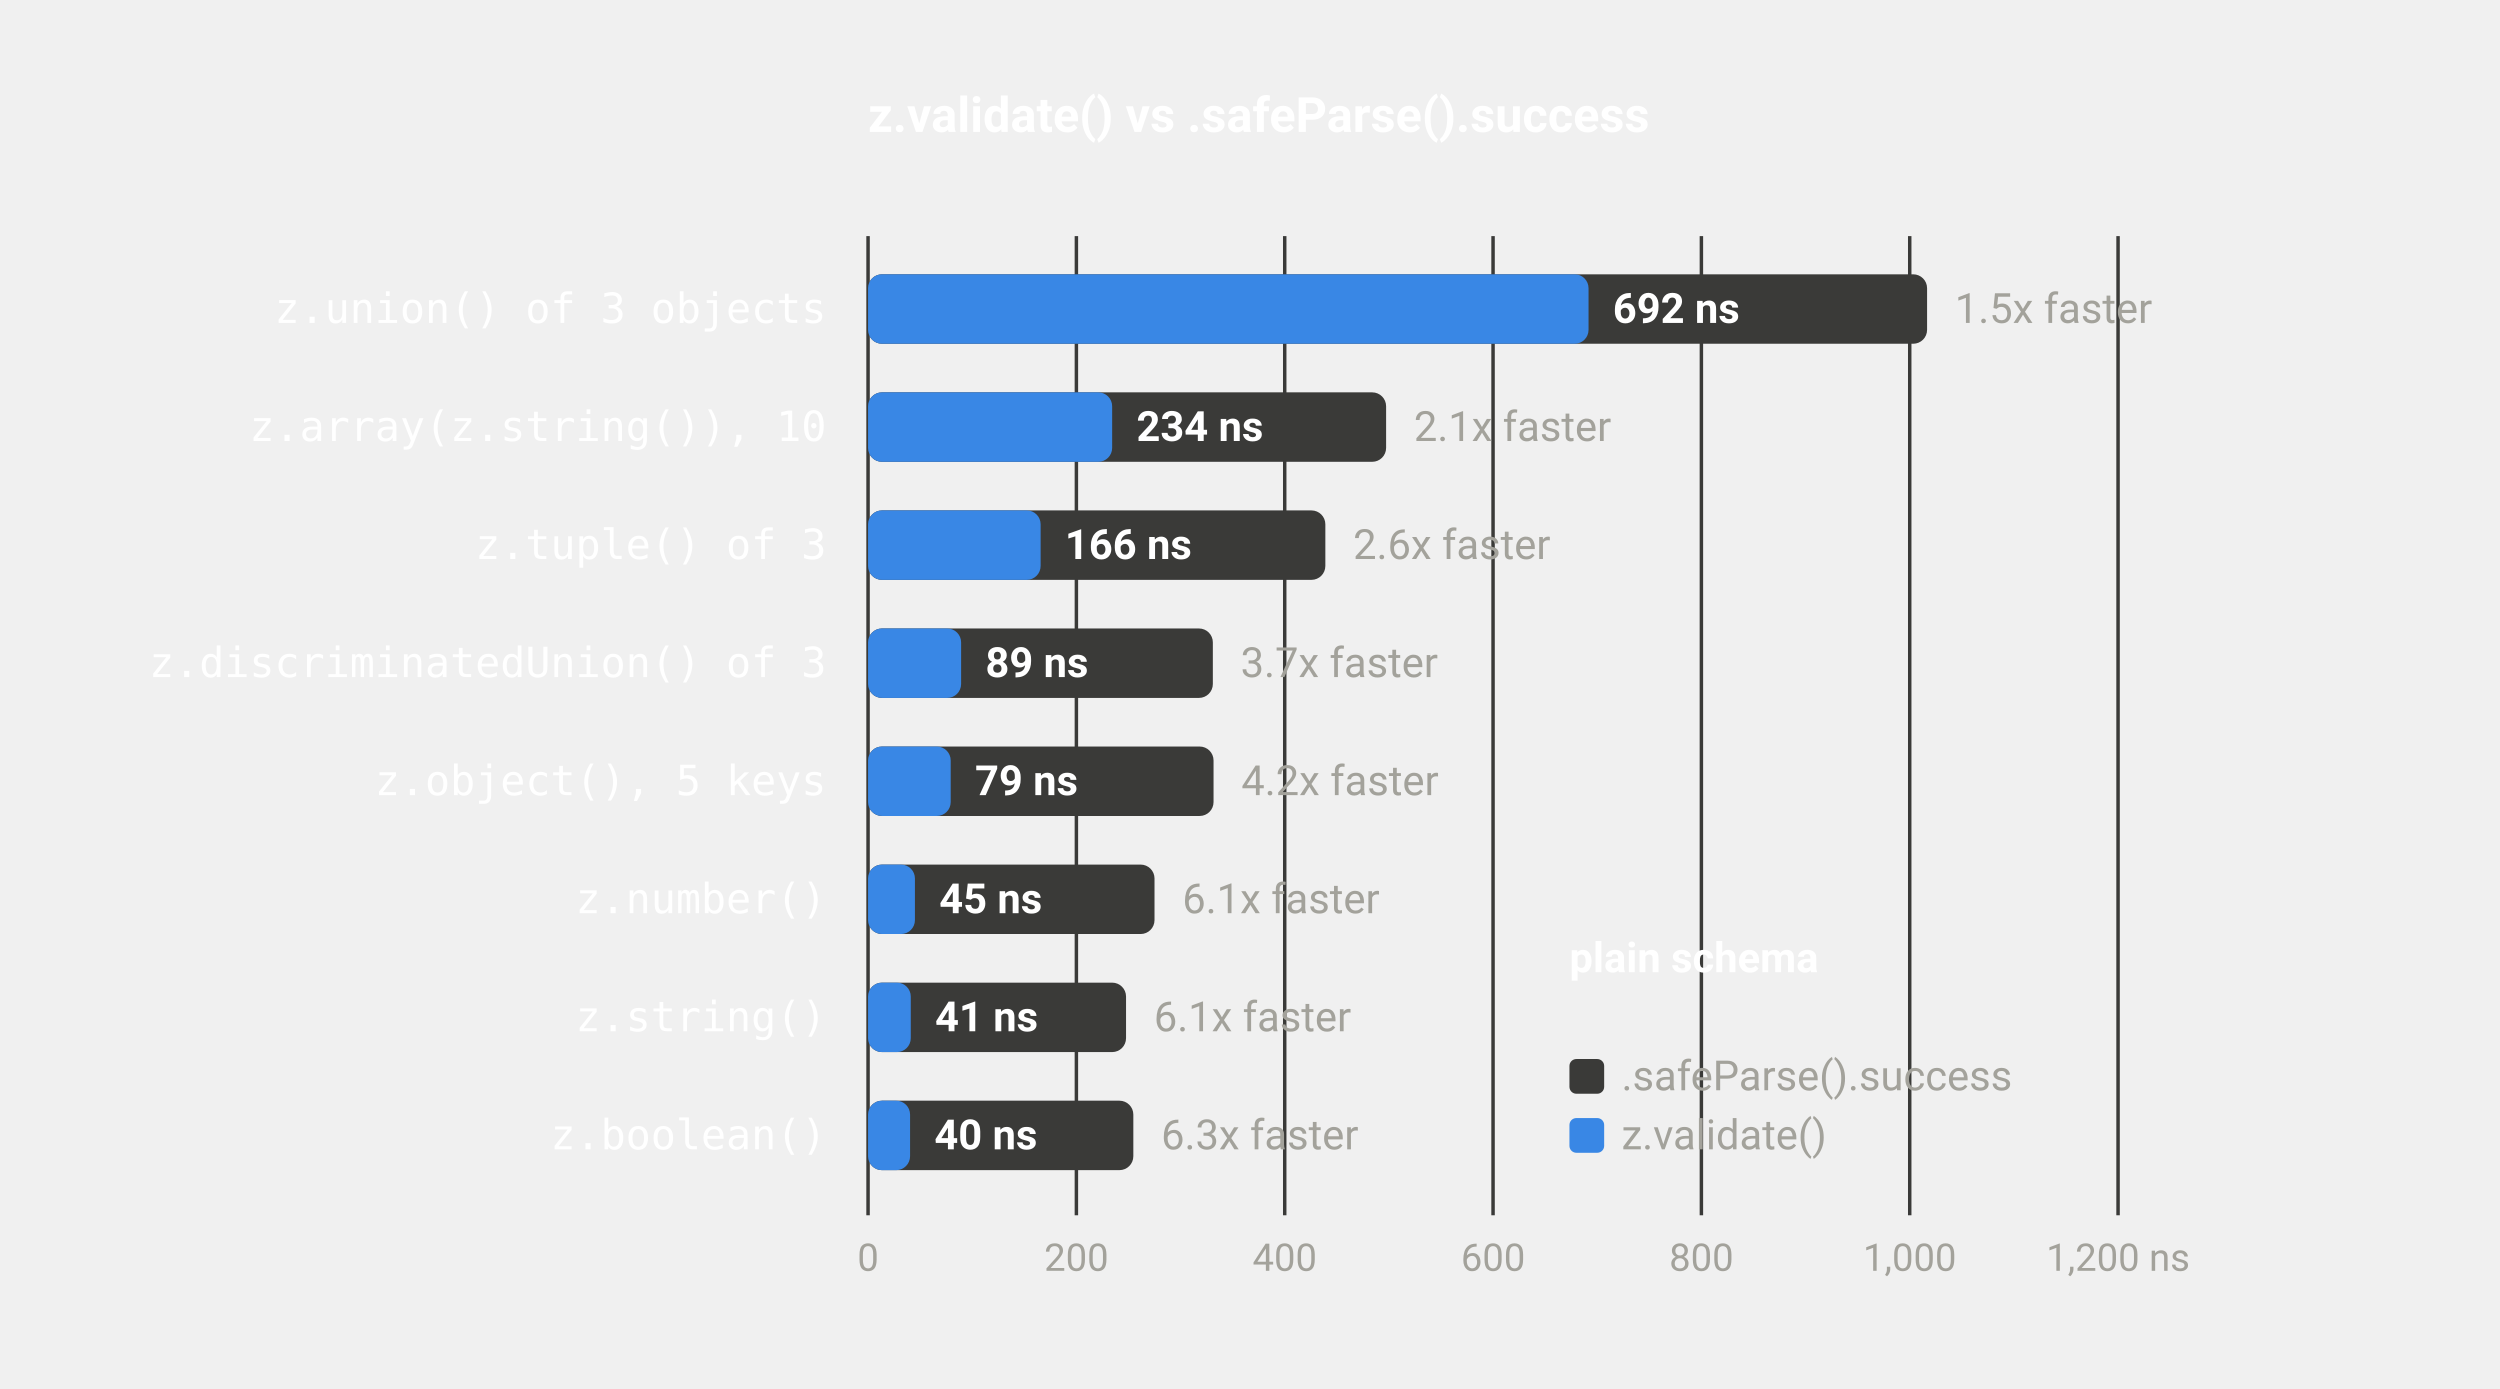
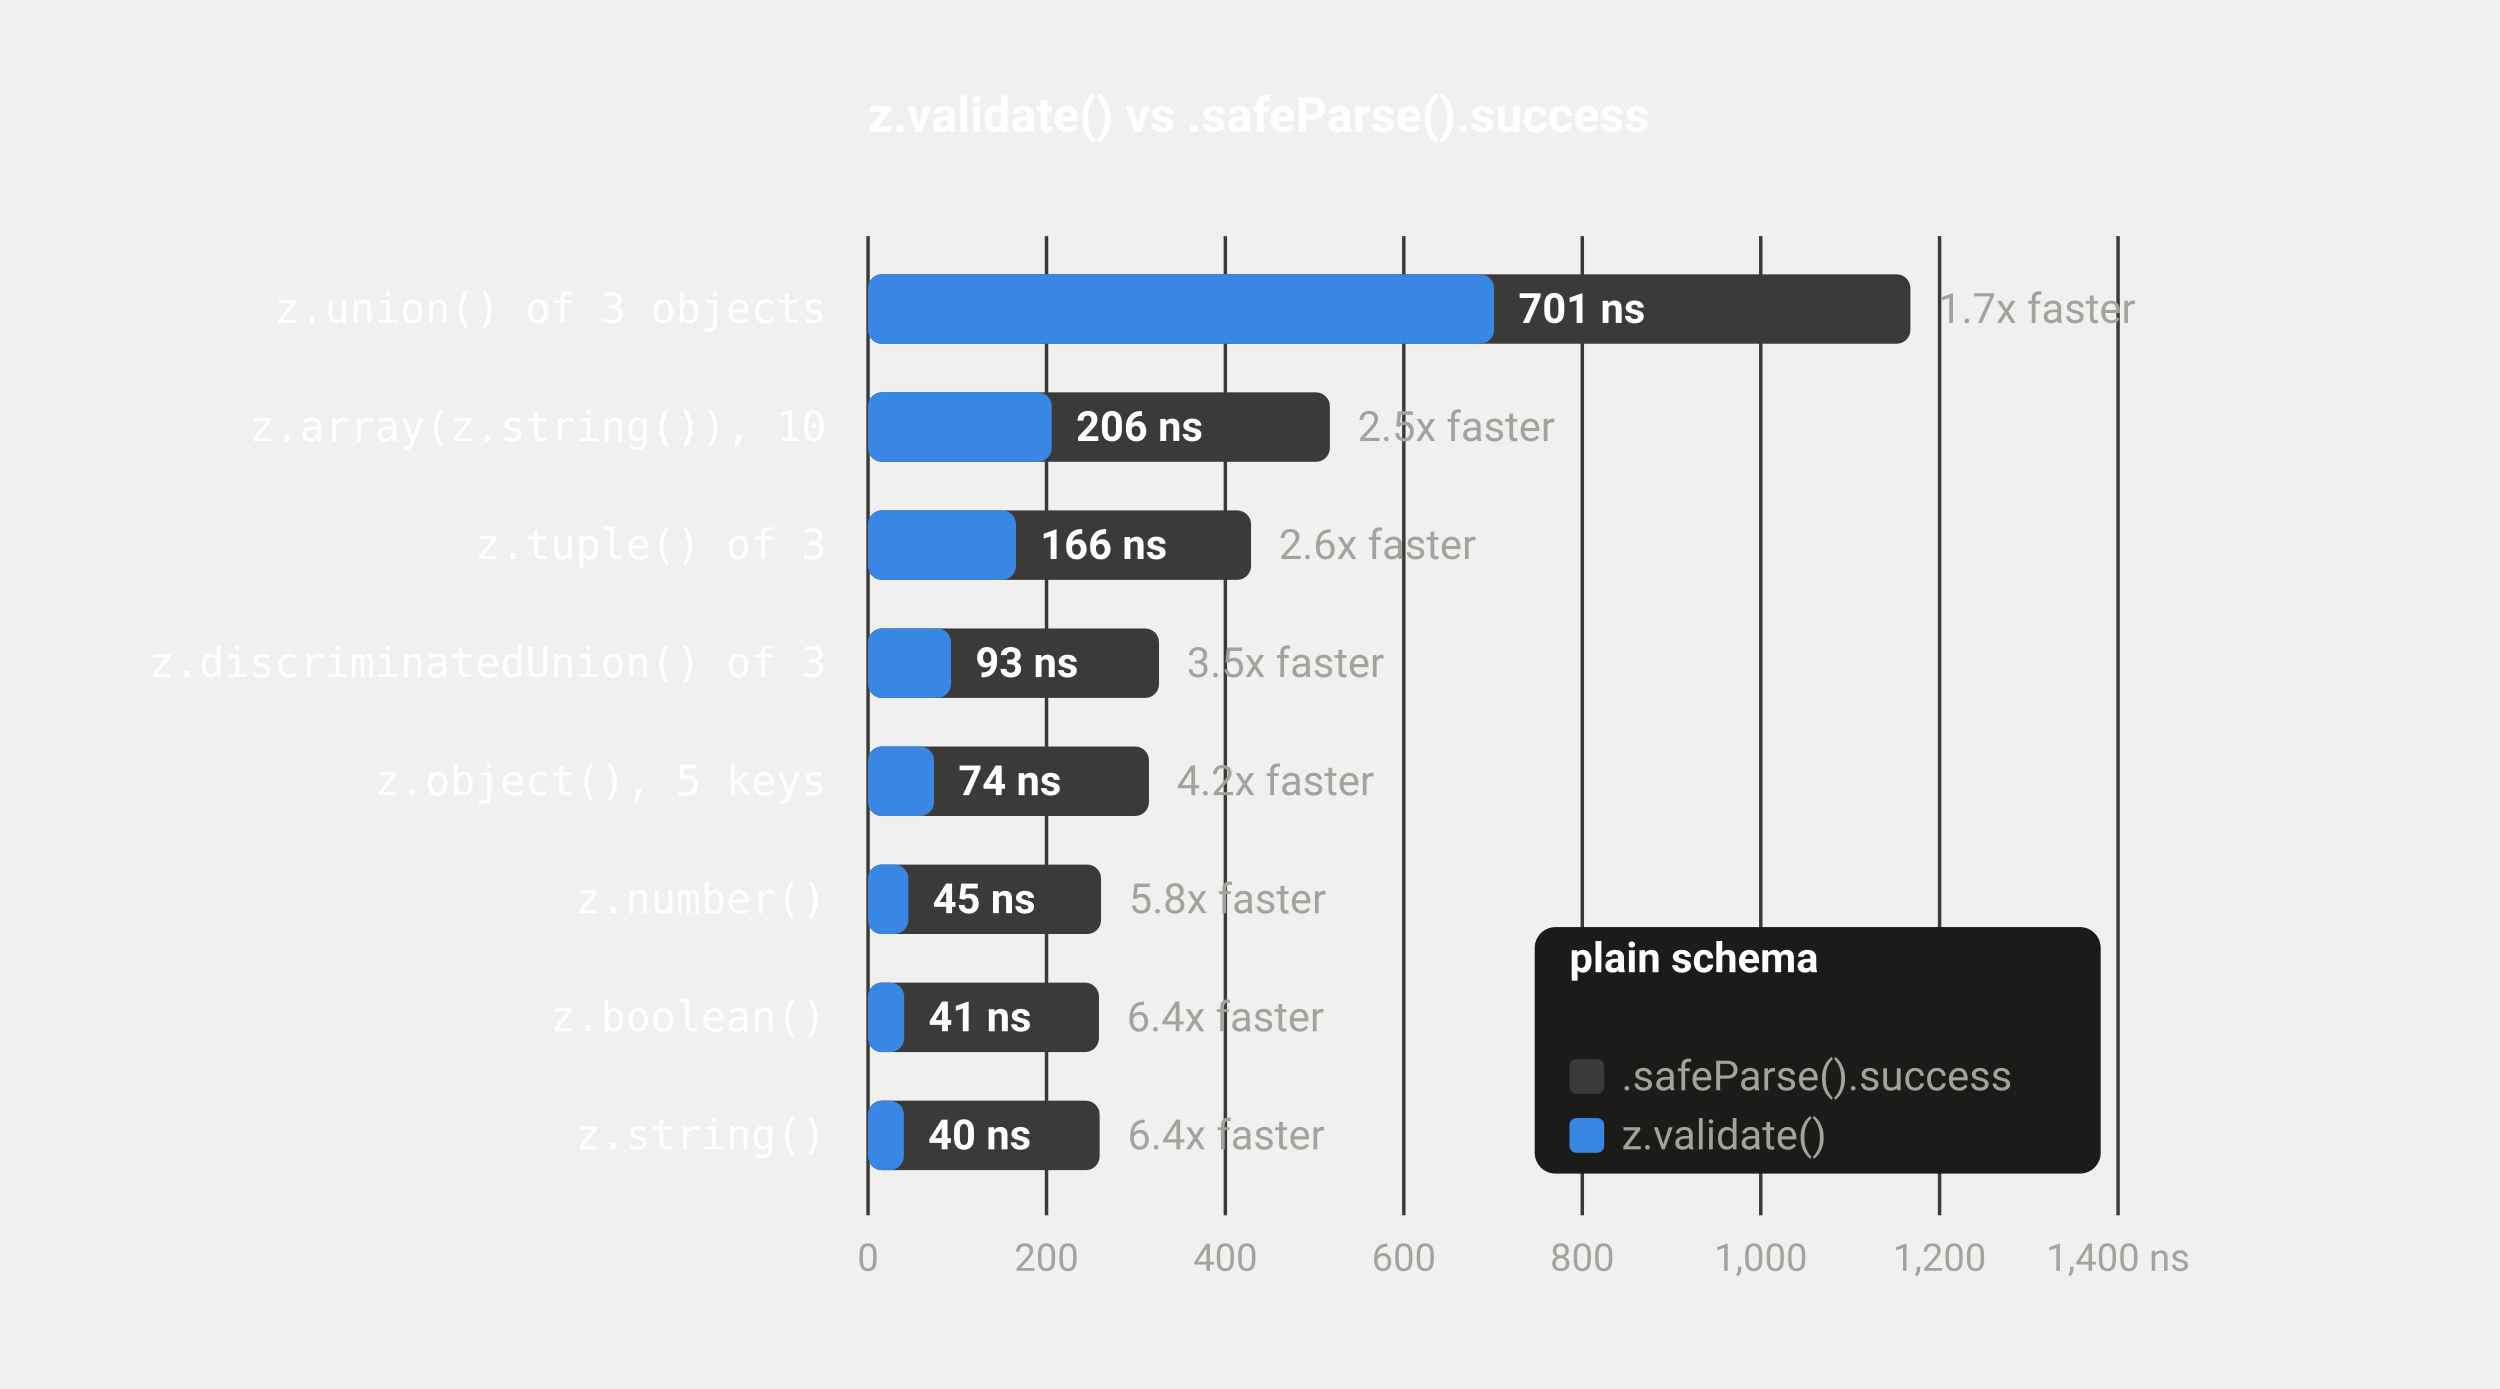
<svg xmlns="http://www.w3.org/2000/svg" width="720" height="400" viewBox="0 0 720 400" font-family="ui-sans-serif, system-ui, -apple-system, Segoe UI, Roboto, sans-serif" font-size="13">
  <text x="250" y="38" fill="#ffffff" font-weight="700" font-size="14">z.validate() vs .safeParse().success</text>
  <line x1="250.0" y1="68" x2="250.0" y2="350" stroke="#3a3a38" stroke-width="1" />
  <text x="250.0" y="366" text-anchor="middle" fill="#a3a29b" font-size="11">0</text>
-   <line x1="310.0" y1="68" x2="310.0" y2="350" stroke="#3a3a38" stroke-width="1" />
-   <text x="310.0" y="366" text-anchor="middle" fill="#a3a29b" font-size="11">200</text>
-   <line x1="370.0" y1="68" x2="370.0" y2="350" stroke="#3a3a38" stroke-width="1" />
-   <text x="370.0" y="366" text-anchor="middle" fill="#a3a29b" font-size="11">400</text>
-   <line x1="430.0" y1="68" x2="430.0" y2="350" stroke="#3a3a38" stroke-width="1" />
-   <text x="430.0" y="366" text-anchor="middle" fill="#a3a29b" font-size="11">600</text>
-   <line x1="490.0" y1="68" x2="490.0" y2="350" stroke="#3a3a38" stroke-width="1" />
-   <text x="490.0" y="366" text-anchor="middle" fill="#a3a29b" font-size="11">800</text>
-   <line x1="550.0" y1="68" x2="550.0" y2="350" stroke="#3a3a38" stroke-width="1" />
-   <text x="550.0" y="366" text-anchor="middle" fill="#a3a29b" font-size="11">1,000</text>
+   <line x1="301.4" y1="68" x2="301.4" y2="350" stroke="#3a3a38" stroke-width="1" />
+   <text x="301.4" y="366" text-anchor="middle" fill="#a3a29b" font-size="11">200</text>
+   <line x1="352.9" y1="68" x2="352.9" y2="350" stroke="#3a3a38" stroke-width="1" />
+   <text x="352.9" y="366" text-anchor="middle" fill="#a3a29b" font-size="11">400</text>
+   <line x1="404.3" y1="68" x2="404.3" y2="350" stroke="#3a3a38" stroke-width="1" />
+   <text x="404.3" y="366" text-anchor="middle" fill="#a3a29b" font-size="11">600</text>
+   <line x1="455.7" y1="68" x2="455.7" y2="350" stroke="#3a3a38" stroke-width="1" />
+   <text x="455.7" y="366" text-anchor="middle" fill="#a3a29b" font-size="11">800</text>
+   <line x1="507.1" y1="68" x2="507.1" y2="350" stroke="#3a3a38" stroke-width="1" />
+   <text x="507.1" y="366" text-anchor="middle" fill="#a3a29b" font-size="11">1,000</text>
+   <line x1="558.6" y1="68" x2="558.6" y2="350" stroke="#3a3a38" stroke-width="1" />
+   <text x="558.6" y="366" text-anchor="middle" fill="#a3a29b" font-size="11">1,200</text>
  <line x1="610.0" y1="68" x2="610.0" y2="350" stroke="#3a3a38" stroke-width="1" />
-   <text x="610.0" y="366" text-anchor="middle" fill="#a3a29b" font-size="11">1,200 ns</text>
+   <text x="610.0" y="366" text-anchor="middle" fill="#a3a29b" font-size="11">1,400 ns</text>
  <text x="238" y="93" text-anchor="end" fill="#ffffff" font-family="ui-monospace, SFMono-Regular, Menlo, monospace" font-size="12">z.union() of 3 objects</text>
-   <rect x="250" y="79" width="305.0" height="20" rx="4" fill="#3a3a38" />
-   <rect x="250" y="79" width="207.5" height="20" rx="4" fill="#3987e5" />
-   <text x="464.5" y="93" fill="#ffffff" font-weight="700" font-size="12">692 ns</text>
-   <text x="563.0" y="93" fill="#a3a29b" font-size="12">1.5x faster</text>
+   <rect x="250" y="79" width="300.2" height="20" rx="4" fill="#3a3a38" />
+   <rect x="250" y="79" width="180.3" height="20" rx="4" fill="#3987e5" />
+   <text x="437.3" y="93" fill="#ffffff" font-weight="700" font-size="12">701 ns</text>
+   <text x="558.2" y="93" fill="#a3a29b" font-size="12">1.7x faster</text>
  <text x="238" y="127" text-anchor="end" fill="#ffffff" font-family="ui-monospace, SFMono-Regular, Menlo, monospace" font-size="12">z.array(z.string()), 10</text>
-   <rect x="250" y="113" width="149.2" height="20" rx="4" fill="#3a3a38" />
-   <rect x="250" y="113" width="70.3" height="20" rx="4" fill="#3987e5" />
-   <text x="327.3" y="127" fill="#ffffff" font-weight="700" font-size="12">234 ns</text>
-   <text x="407.2" y="127" fill="#a3a29b" font-size="12">2.1x faster</text>
+   <rect x="250" y="113" width="133.0" height="20" rx="4" fill="#3a3a38" />
+   <rect x="250" y="113" width="52.9" height="20" rx="4" fill="#3987e5" />
+   <text x="309.9" y="127" fill="#ffffff" font-weight="700" font-size="12">206 ns</text>
+   <text x="391.0" y="127" fill="#a3a29b" font-size="12">2.5x faster</text>
  <text x="238" y="161" text-anchor="end" fill="#ffffff" font-family="ui-monospace, SFMono-Regular, Menlo, monospace" font-size="12">z.tuple() of 3</text>
-   <rect x="250" y="147" width="131.7" height="20" rx="4" fill="#3a3a38" />
-   <rect x="250" y="147" width="49.7" height="20" rx="4" fill="#3987e5" />
-   <text x="306.7" y="161" fill="#ffffff" font-weight="700" font-size="12">166 ns</text>
-   <text x="389.7" y="161" fill="#a3a29b" font-size="12">2.6x faster</text>
+   <rect x="250" y="147" width="110.3" height="20" rx="4" fill="#3a3a38" />
+   <rect x="250" y="147" width="42.6" height="20" rx="4" fill="#3987e5" />
+   <text x="299.6" y="161" fill="#ffffff" font-weight="700" font-size="12">166 ns</text>
+   <text x="368.3" y="161" fill="#a3a29b" font-size="12">2.6x faster</text>
  <text x="238" y="195" text-anchor="end" fill="#ffffff" font-family="ui-monospace, SFMono-Regular, Menlo, monospace" font-size="12">z.discriminatedUnion() of 3</text>
-   <rect x="250" y="181" width="99.3" height="20" rx="4" fill="#3a3a38" />
-   <rect x="250" y="181" width="26.8" height="20" rx="4" fill="#3987e5" />
-   <text x="283.8" y="195" fill="#ffffff" font-weight="700" font-size="12">89 ns</text>
-   <text x="357.3" y="195" fill="#a3a29b" font-size="12">3.7x faster</text>
+   <rect x="250" y="181" width="83.8" height="20" rx="4" fill="#3a3a38" />
+   <rect x="250" y="181" width="23.9" height="20" rx="4" fill="#3987e5" />
+   <text x="280.9" y="195" fill="#ffffff" font-weight="700" font-size="12">93 ns</text>
+   <text x="341.8" y="195" fill="#a3a29b" font-size="12">3.5x faster</text>
  <text x="238" y="229" text-anchor="end" fill="#ffffff" font-family="ui-monospace, SFMono-Regular, Menlo, monospace" font-size="12">z.object(), 5 keys</text>
-   <rect x="250" y="215" width="99.5" height="20" rx="4" fill="#3a3a38" />
-   <rect x="250" y="215" width="23.8" height="20" rx="4" fill="#3987e5" />
-   <text x="280.8" y="229" fill="#ffffff" font-weight="700" font-size="12">79 ns</text>
-   <text x="357.5" y="229" fill="#a3a29b" font-size="12">4.2x faster</text>
+   <rect x="250" y="215" width="80.9" height="20" rx="4" fill="#3a3a38" />
+   <rect x="250" y="215" width="19.0" height="20" rx="4" fill="#3987e5" />
+   <text x="276.0" y="229" fill="#ffffff" font-weight="700" font-size="12">74 ns</text>
+   <text x="338.9" y="229" fill="#a3a29b" font-size="12">4.2x faster</text>
  <text x="238" y="263" text-anchor="end" fill="#ffffff" font-family="ui-monospace, SFMono-Regular, Menlo, monospace" font-size="12">z.number()</text>
-   <rect x="250" y="249" width="82.5" height="20" rx="4" fill="#3a3a38" />
-   <rect x="250" y="249" width="13.5" height="20" rx="4" fill="#3987e5" />
-   <text x="270.5" y="263" fill="#ffffff" font-weight="700" font-size="12">45 ns</text>
-   <text x="340.5" y="263" fill="#a3a29b" font-size="12">6.1x faster</text>
-   <text x="238" y="297" text-anchor="end" fill="#ffffff" font-family="ui-monospace, SFMono-Regular, Menlo, monospace" font-size="12">z.string()</text>
-   <rect x="250" y="283" width="74.3" height="20" rx="4" fill="#3a3a38" />
-   <rect x="250" y="283" width="12.3" height="20" rx="4" fill="#3987e5" />
-   <text x="269.3" y="297" fill="#ffffff" font-weight="700" font-size="12">41 ns</text>
-   <text x="332.3" y="297" fill="#a3a29b" font-size="12">6.1x faster</text>
-   <text x="238" y="331" text-anchor="end" fill="#ffffff" font-family="ui-monospace, SFMono-Regular, Menlo, monospace" font-size="12">z.boolean()</text>
-   <rect x="250" y="317" width="76.4" height="20" rx="4" fill="#3a3a38" />
-   <rect x="250" y="317" width="12.1" height="20" rx="4" fill="#3987e5" />
-   <text x="269.1" y="331" fill="#ffffff" font-weight="700" font-size="12">40 ns</text>
-   <text x="334.4" y="331" fill="#a3a29b" font-size="12">6.3x faster</text>
+   <rect x="250" y="249" width="67.1" height="20" rx="4" fill="#3a3a38" />
+   <rect x="250" y="249" width="11.6" height="20" rx="4" fill="#3987e5" />
+   <text x="268.6" y="263" fill="#ffffff" font-weight="700" font-size="12">45 ns</text>
+   <text x="325.1" y="263" fill="#a3a29b" font-size="12">5.8x faster</text>
+   <text x="238" y="297" text-anchor="end" fill="#ffffff" font-family="ui-monospace, SFMono-Regular, Menlo, monospace" font-size="12">z.boolean()</text>
+   <rect x="250" y="283" width="66.5" height="20" rx="4" fill="#3a3a38" />
+   <rect x="250" y="283" width="10.4" height="20" rx="4" fill="#3987e5" />
+   <text x="267.4" y="297" fill="#ffffff" font-weight="700" font-size="12">41 ns</text>
+   <text x="324.5" y="297" fill="#a3a29b" font-size="12">6.4x faster</text>
+   <text x="238" y="331" text-anchor="end" fill="#ffffff" font-family="ui-monospace, SFMono-Regular, Menlo, monospace" font-size="12">z.string()</text>
+   <rect x="250" y="317" width="66.7" height="20" rx="4" fill="#3a3a38" />
+   <rect x="250" y="317" width="10.3" height="20" rx="4" fill="#3987e5" />
+   <text x="267.3" y="331" fill="#ffffff" font-weight="700" font-size="12">40 ns</text>
+   <text x="324.7" y="331" fill="#a3a29b" font-size="12">6.4x faster</text>
+   <rect x="442" y="267.0" width="163.0" height="71.0" rx="6" fill="#1b1b1a" />
  <text x="452" y="280" fill="#ffffff" font-weight="600" font-size="12">plain schema</text>
  <rect x="452" y="305" width="10" height="10" rx="2" fill="#3a3a38" />
  <text x="467" y="314" fill="#a3a29b" font-size="12">.safeParse().success</text>
  <rect x="452" y="322" width="10" height="10" rx="2" fill="#3987e5" />
  <text x="467" y="331" fill="#a3a29b" font-size="12">z.validate()</text>
</svg>
